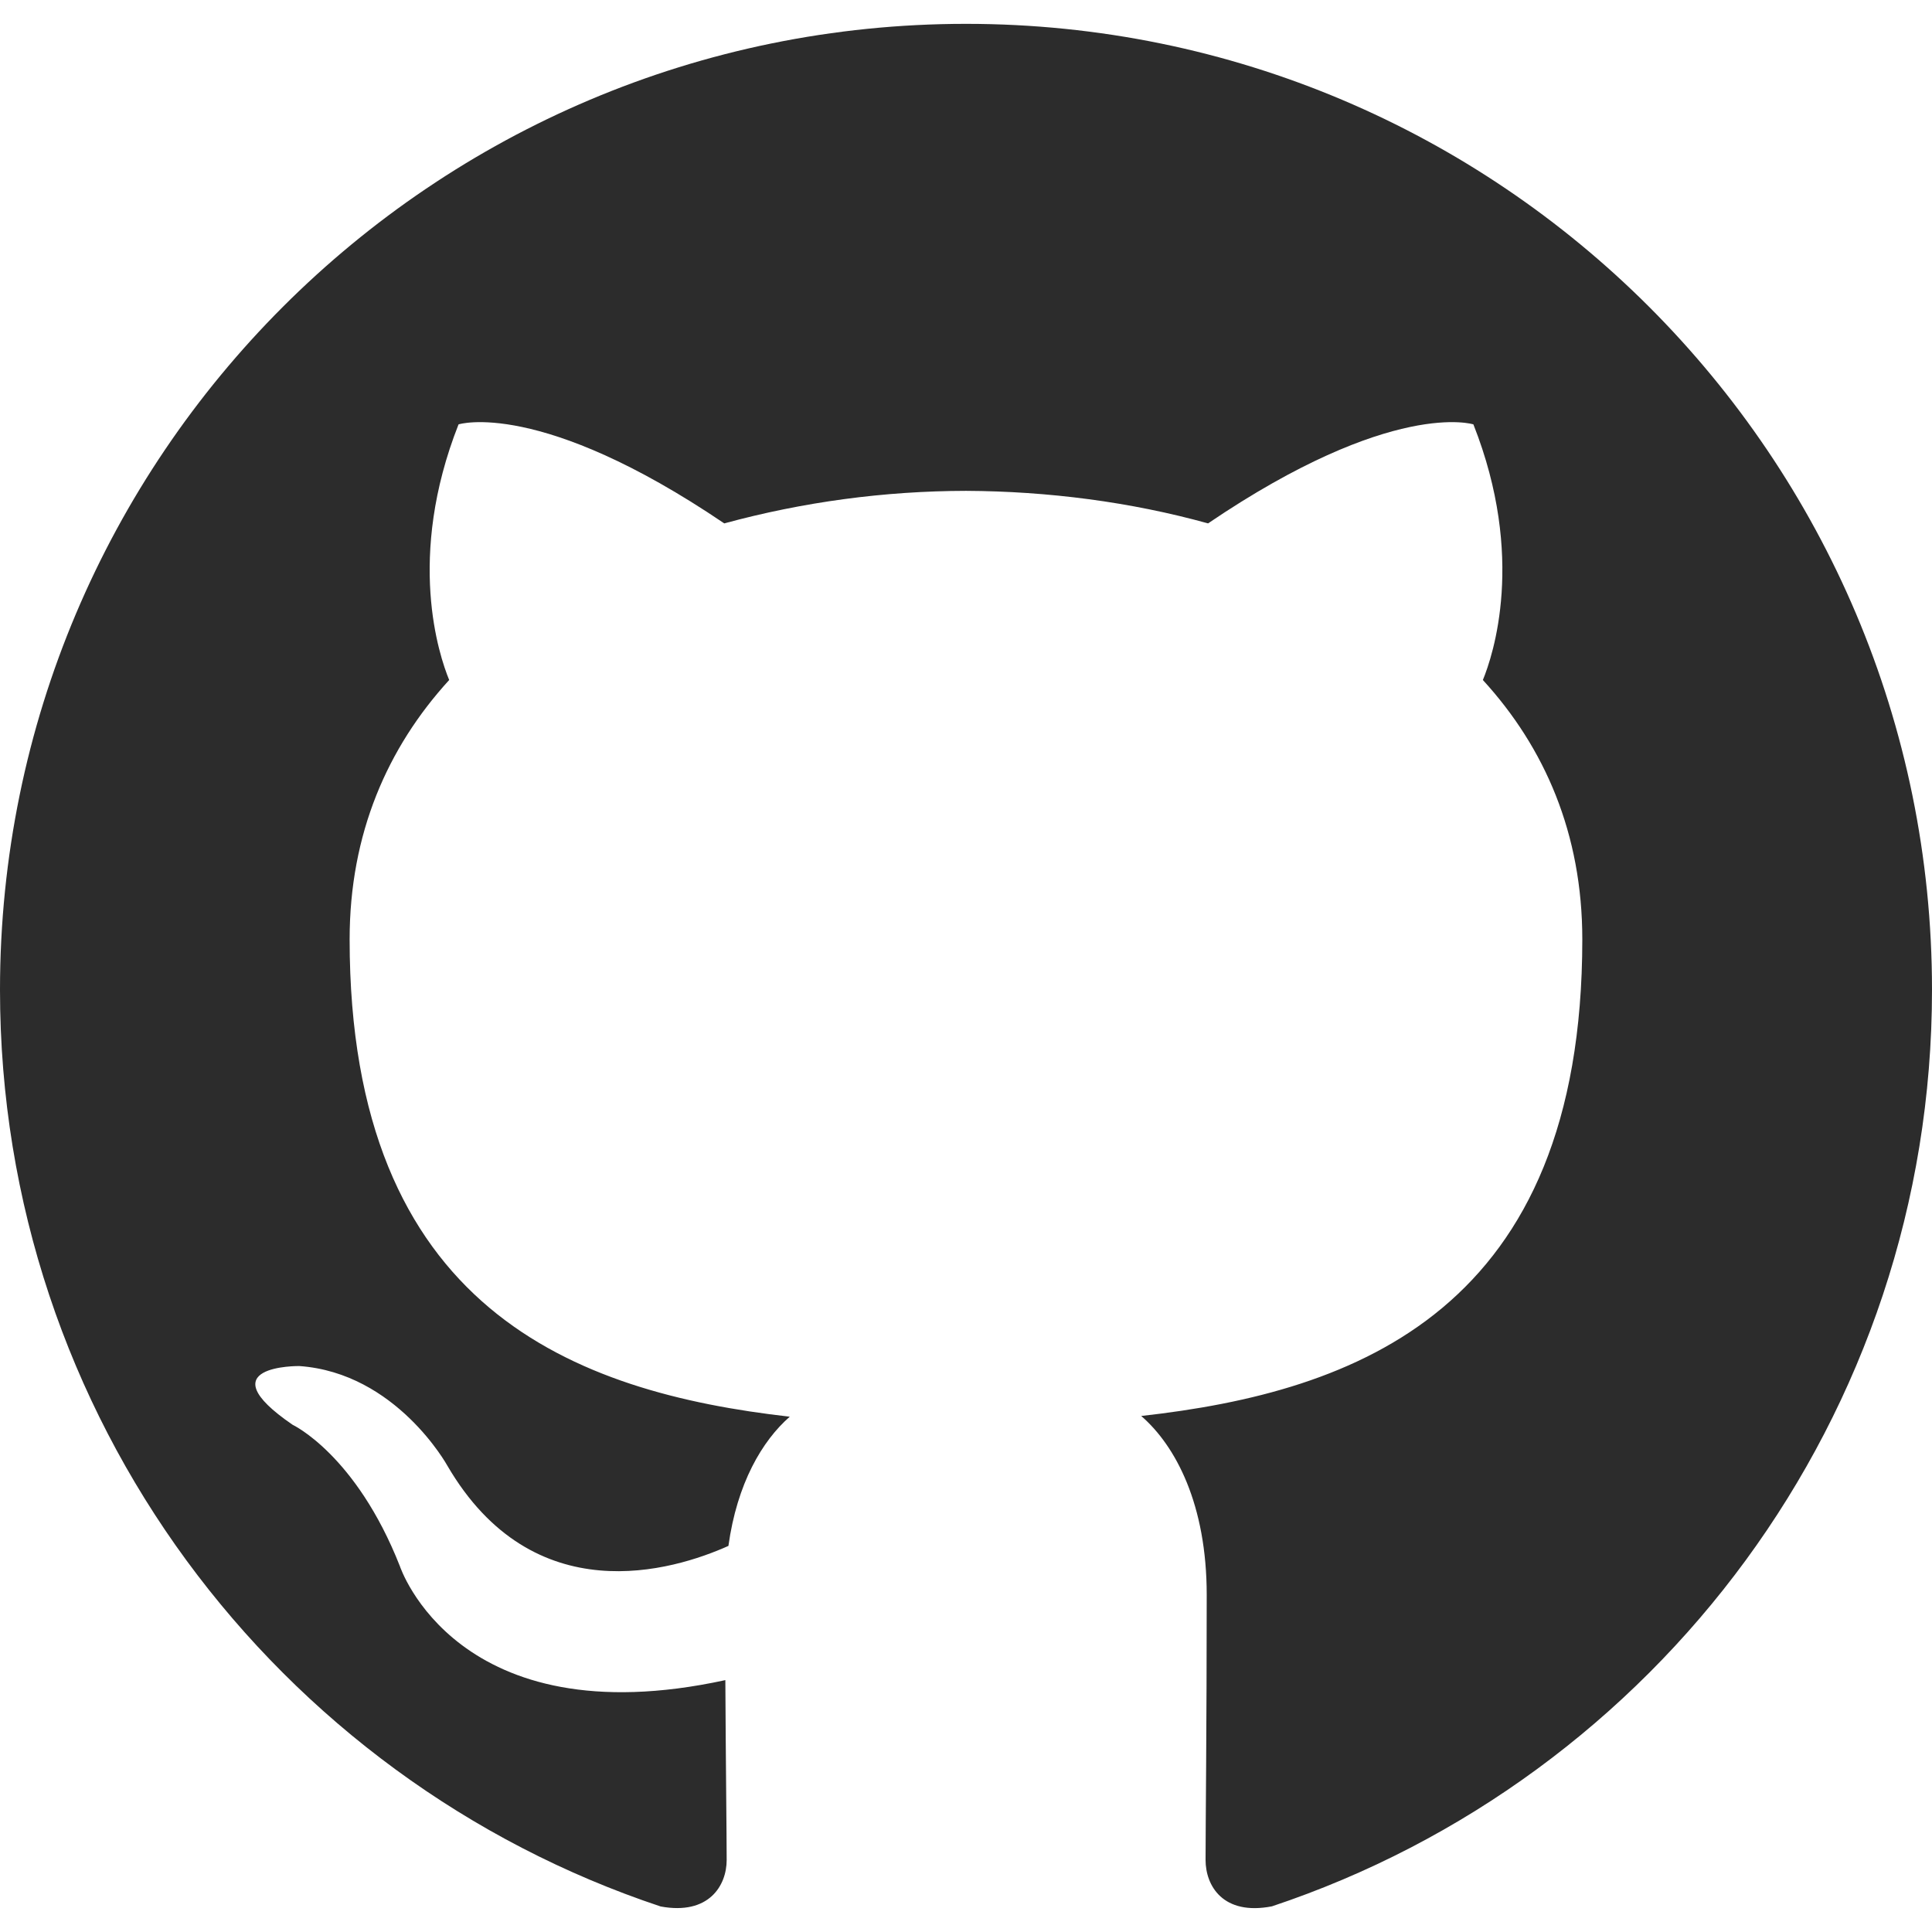
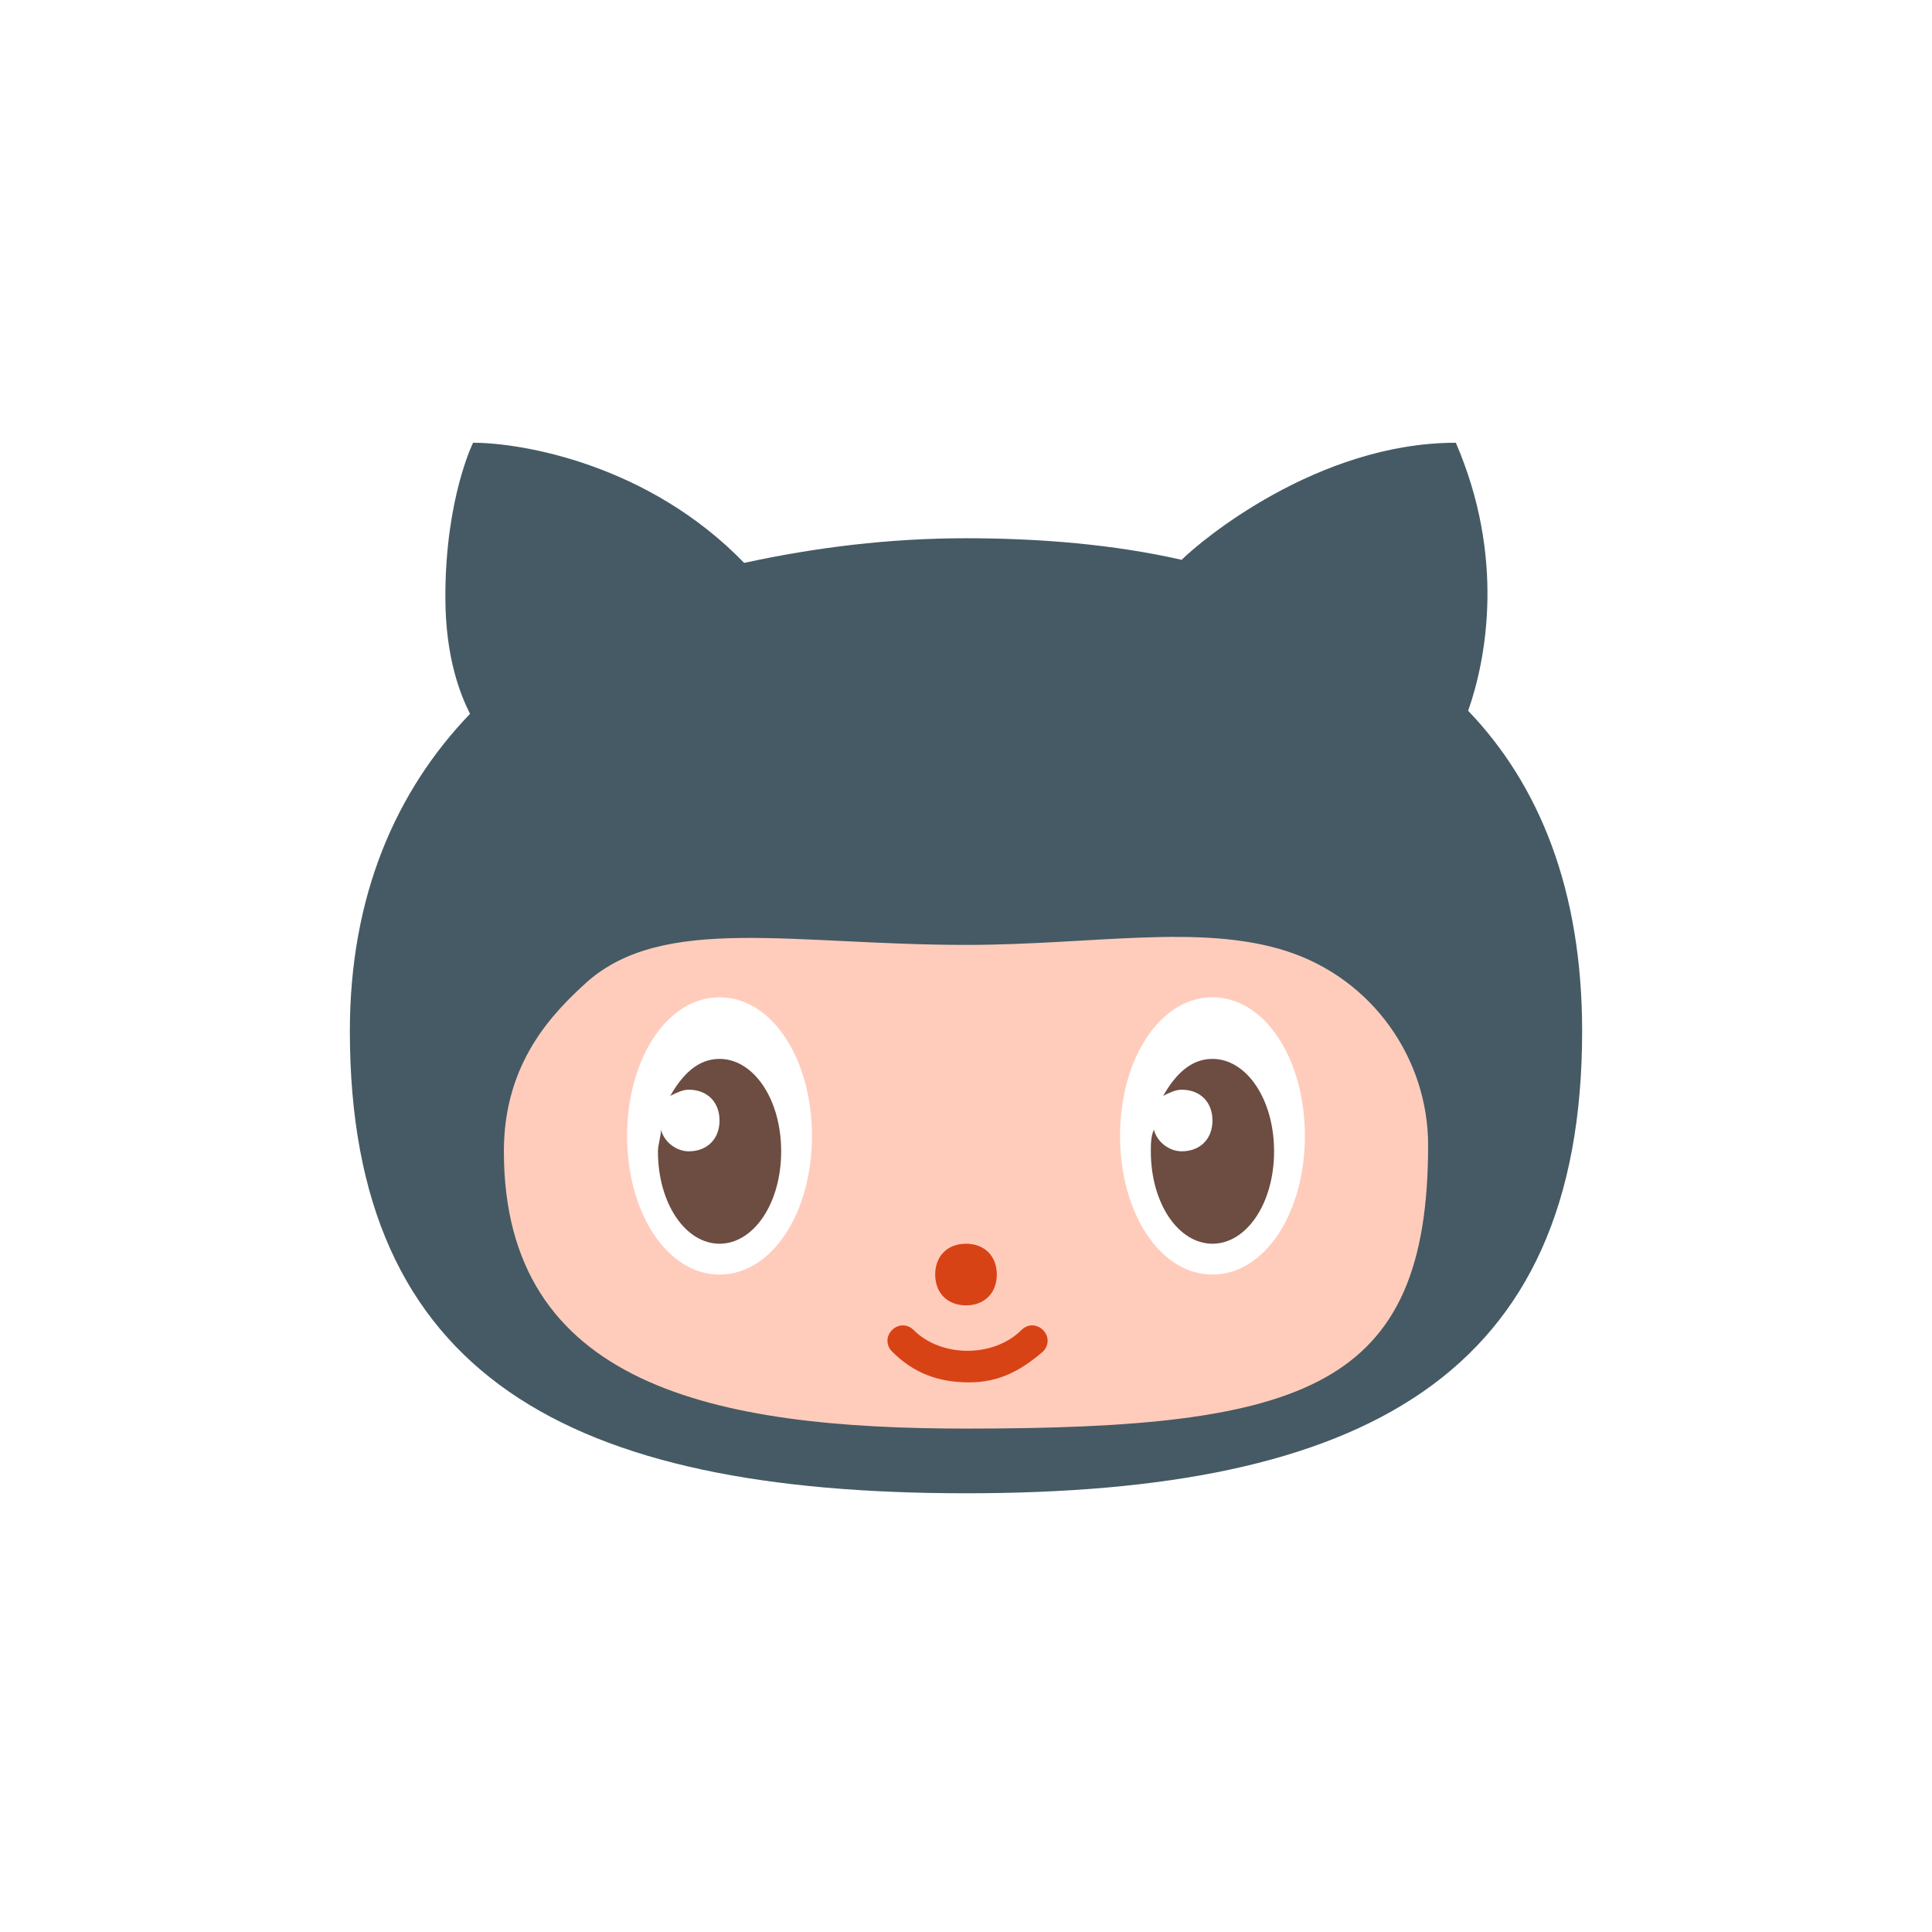
- <svg xmlns="http://www.w3.org/2000/svg" t="1586259161550" class="icon" viewBox="0 0 1024 1024" version="1.1" p-id="12240" width="200" height="200">
-   <defs>
-     <style type="text/css" />
-   </defs>
-   <path d="M512 12.64c-282.752 0-512 229.216-512 512 0 226.208 146.72 418.144 350.144 485.824 25.6 4.736 35.008-11.104 35.008-24.64 0-12.192-0.48-52.544-0.704-95.328-142.464 30.976-172.512-60.416-172.512-60.416-23.296-59.168-56.832-74.912-56.832-74.912-46.464-31.776 3.52-31.136 3.52-31.136 51.392 3.616 78.464 52.768 78.464 52.768 45.664 78.272 119.776 55.648 148.992 42.56 4.576-33.088 17.856-55.68 32.512-68.48-113.728-12.928-233.28-56.864-233.28-253.024 0-55.904 20-101.568 52.768-137.44-5.312-12.896-22.848-64.96 4.96-135.488 0 0 43.008-13.76 140.832 52.48a491.296 491.296 0 0 1 128.16-17.248c43.488 0.192 87.328 5.888 128.256 17.248 97.728-66.24 140.64-52.48 140.64-52.48 27.872 70.528 10.336 122.592 5.024 135.488 32.832 35.84 52.704 81.536 52.704 137.44 0 196.64-119.776 239.936-233.792 252.64 18.368 15.904 34.72 47.04 34.72 94.816 0 68.512-0.608 123.648-0.608 140.512 0 13.632 9.216 29.6 35.168 24.576C877.472 942.624 1024 750.784 1024 524.64c0-282.784-229.248-512-512-512z" p-id="12241" fill="#2c2c2c" />
+ <svg xmlns="http://www.w3.org/2000/svg" viewBox="0 0 240 240" width="240px" height="240px">
+   <g id="surface4577224">
+     <path style=" stroke:none;fill-rule:nonzero;fill:rgb(100%,100%,100%);fill-opacity:1;" d="M 120 240 C 53.727 240 0 186.273 0 120 C 0 53.727 53.727 0 120 0 C 186.273 0 240 53.727 240 120 C 240 186.273 186.273 240 120 240 Z M 120 240 " />
+     <path style=" stroke:none;fill-rule:nonzero;fill:rgb(27.059%,35.294%,39.216%);fill-opacity:1;" d="M 182.379 88.293 C 184.676 81.789 186.973 69.16 180.848 55 C 163.629 55 149.086 67.246 146.789 69.543 C 138.371 67.629 129.184 66.863 120 66.863 C 110.434 66.863 101.246 68.012 92.445 69.926 C 80.582 57.68 64.891 55 58.77 55 C 58.77 55 55.324 61.887 55.324 74.137 C 55.324 81.789 57.238 86.383 58.387 88.676 C 49.199 98.246 43.461 111.258 43.461 128.094 C 43.461 170.957 70.633 185.5 120 185.5 C 169.367 185.5 196.539 170.957 196.539 128.094 C 196.539 110.492 191.184 97.48 182.379 88.293 Z M 182.379 88.293 " />
+     <path style=" stroke:none;fill-rule:nonzero;fill:rgb(100%,80%,73.725%);fill-opacity:1;" d="M 120 177.465 C 88.617 177.465 62.594 172.105 62.594 143.02 C 62.594 131.922 68.719 125.801 72.93 121.973 C 82.496 113.555 98.57 117.379 120 117.379 C 135.691 117.379 149.086 114.699 159.801 118.145 C 170.516 121.59 177.406 131.539 177.406 142.254 C 177.406 172.488 162.098 177.465 120 177.465 Z M 120 177.465 " />
+     <path style=" stroke:none;fill-rule:nonzero;fill:rgb(84.706%,26.275%,8.235%);fill-opacity:1;" d="M 123.828 158.328 C 123.828 160.625 122.297 162.156 120 162.156 C 117.703 162.156 116.172 160.625 116.172 158.328 C 116.172 156.031 117.703 154.5 120 154.5 C 122.297 154.5 123.828 156.031 123.828 158.328 Z M 129.566 167.895 C 130.332 167.129 130.332 165.98 129.566 165.219 C 128.801 164.453 127.652 164.453 126.887 165.219 C 123.445 168.66 116.938 168.66 113.492 165.219 C 112.73 164.453 111.582 164.453 110.816 165.219 C 110.051 165.98 110.051 167.129 110.816 167.895 C 113.492 170.574 116.555 171.723 120.383 171.723 C 124.211 171.723 126.887 170.191 129.566 167.895 Z M 129.566 167.895 " />
+     <path style=" stroke:none;fill-rule:nonzero;fill:rgb(100%,100%,100%);fill-opacity:1;" d="M 100.863 141.105 C 100.863 150.676 95.891 158.328 89.383 158.328 C 82.879 158.328 77.902 150.676 77.902 141.105 C 77.902 131.539 82.879 123.887 89.383 123.887 C 95.891 123.887 100.863 131.539 100.863 141.105 Z M 150.617 123.887 C 144.109 123.887 139.137 131.539 139.137 141.105 C 139.137 150.676 144.109 158.328 150.617 158.328 C 157.121 158.328 162.098 150.676 162.098 141.105 C 162.098 131.539 157.121 123.887 150.617 123.887 Z M 150.617 123.887 " />
+     <path style=" stroke:none;fill-rule:nonzero;fill:rgb(42.745%,29.804%,25.49%);fill-opacity:1;" d="M 158.27 143.02 C 158.27 149.527 154.824 154.5 150.617 154.5 C 146.406 154.5 142.961 149.527 142.961 143.02 C 142.961 142.254 142.961 141.105 143.344 140.34 C 143.727 141.871 145.258 143.02 146.789 143.02 C 149.086 143.02 150.617 141.488 150.617 139.195 C 150.617 136.898 149.086 135.367 146.789 135.367 C 146.023 135.367 145.258 135.75 144.492 136.133 C 146.023 133.453 147.938 131.539 150.617 131.539 C 154.824 131.539 158.27 136.516 158.27 143.02 Z M 89.383 131.539 C 86.707 131.539 84.793 133.453 83.262 136.133 C 84.027 135.75 84.793 135.367 85.559 135.367 C 87.852 135.367 89.383 136.898 89.383 139.195 C 89.383 141.488 87.852 143.02 85.559 143.02 C 84.027 143.02 82.496 141.871 82.113 140.34 C 82.113 141.105 81.73 142.254 81.73 143.02 C 81.73 149.527 85.176 154.5 89.383 154.5 C 93.594 154.5 97.039 149.527 97.039 143.02 C 97.039 136.516 93.594 131.539 89.383 131.539 Z M 89.383 131.539 " />
+   </g>
</svg>
